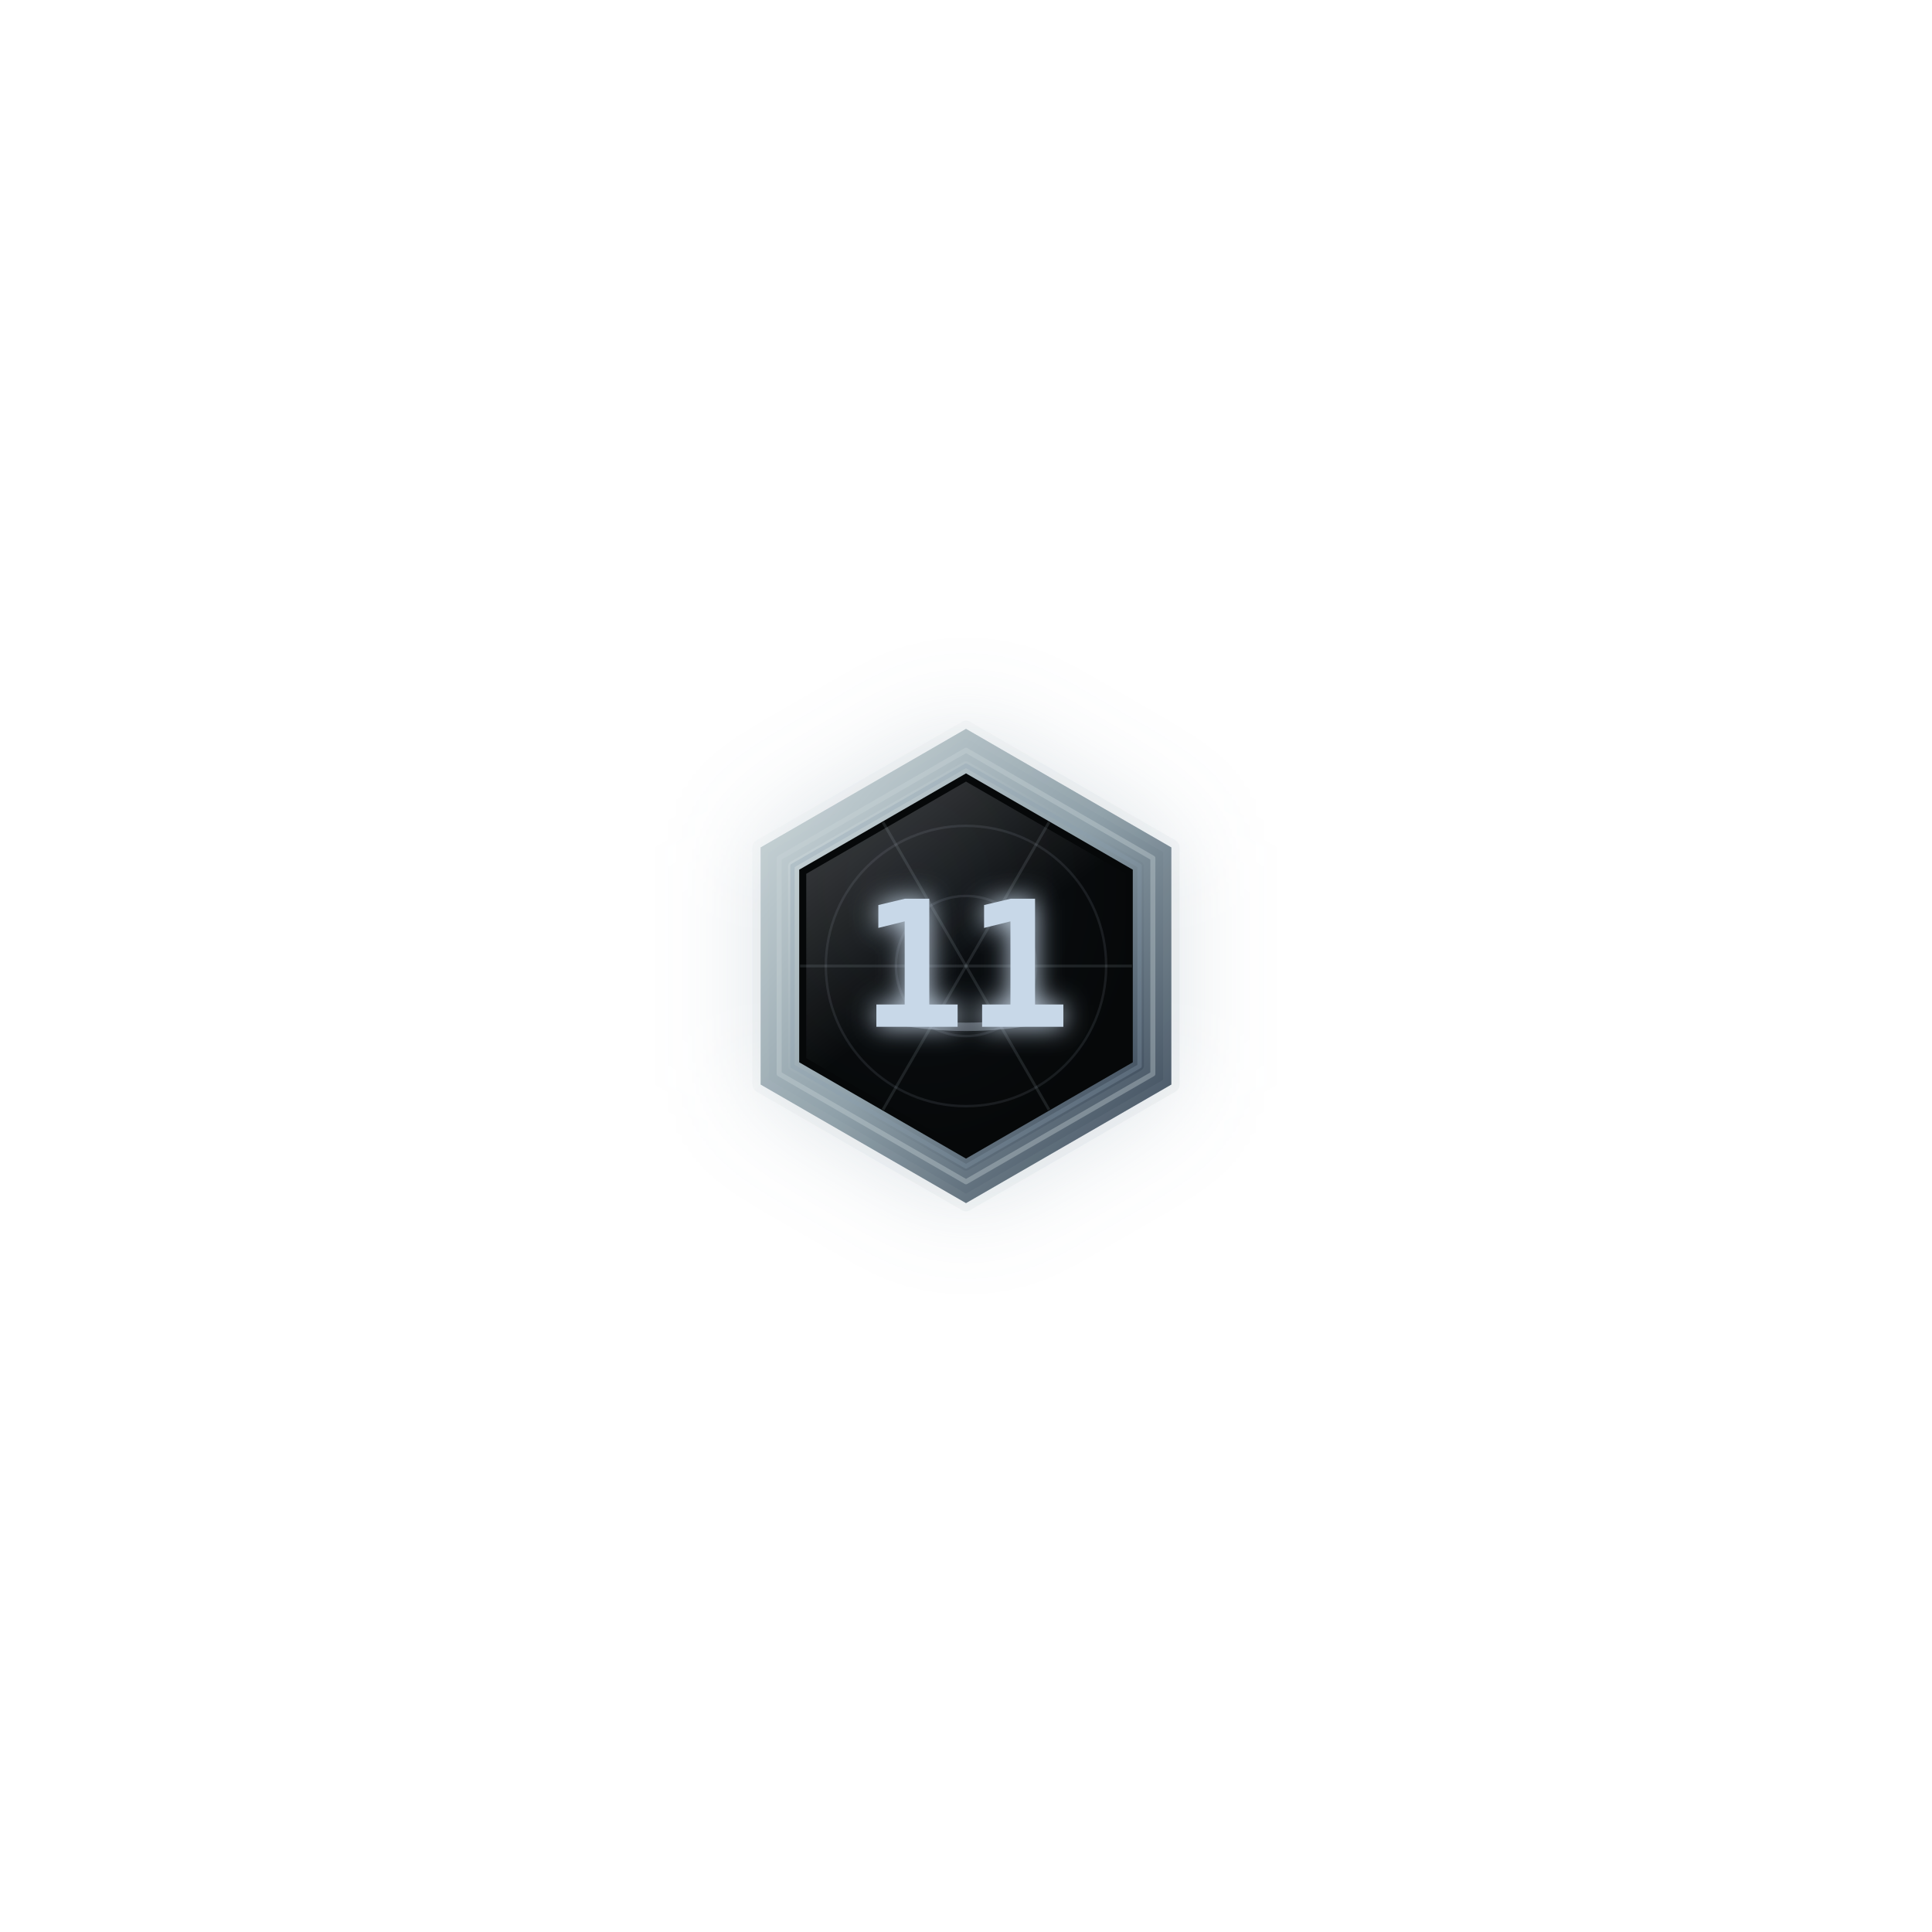
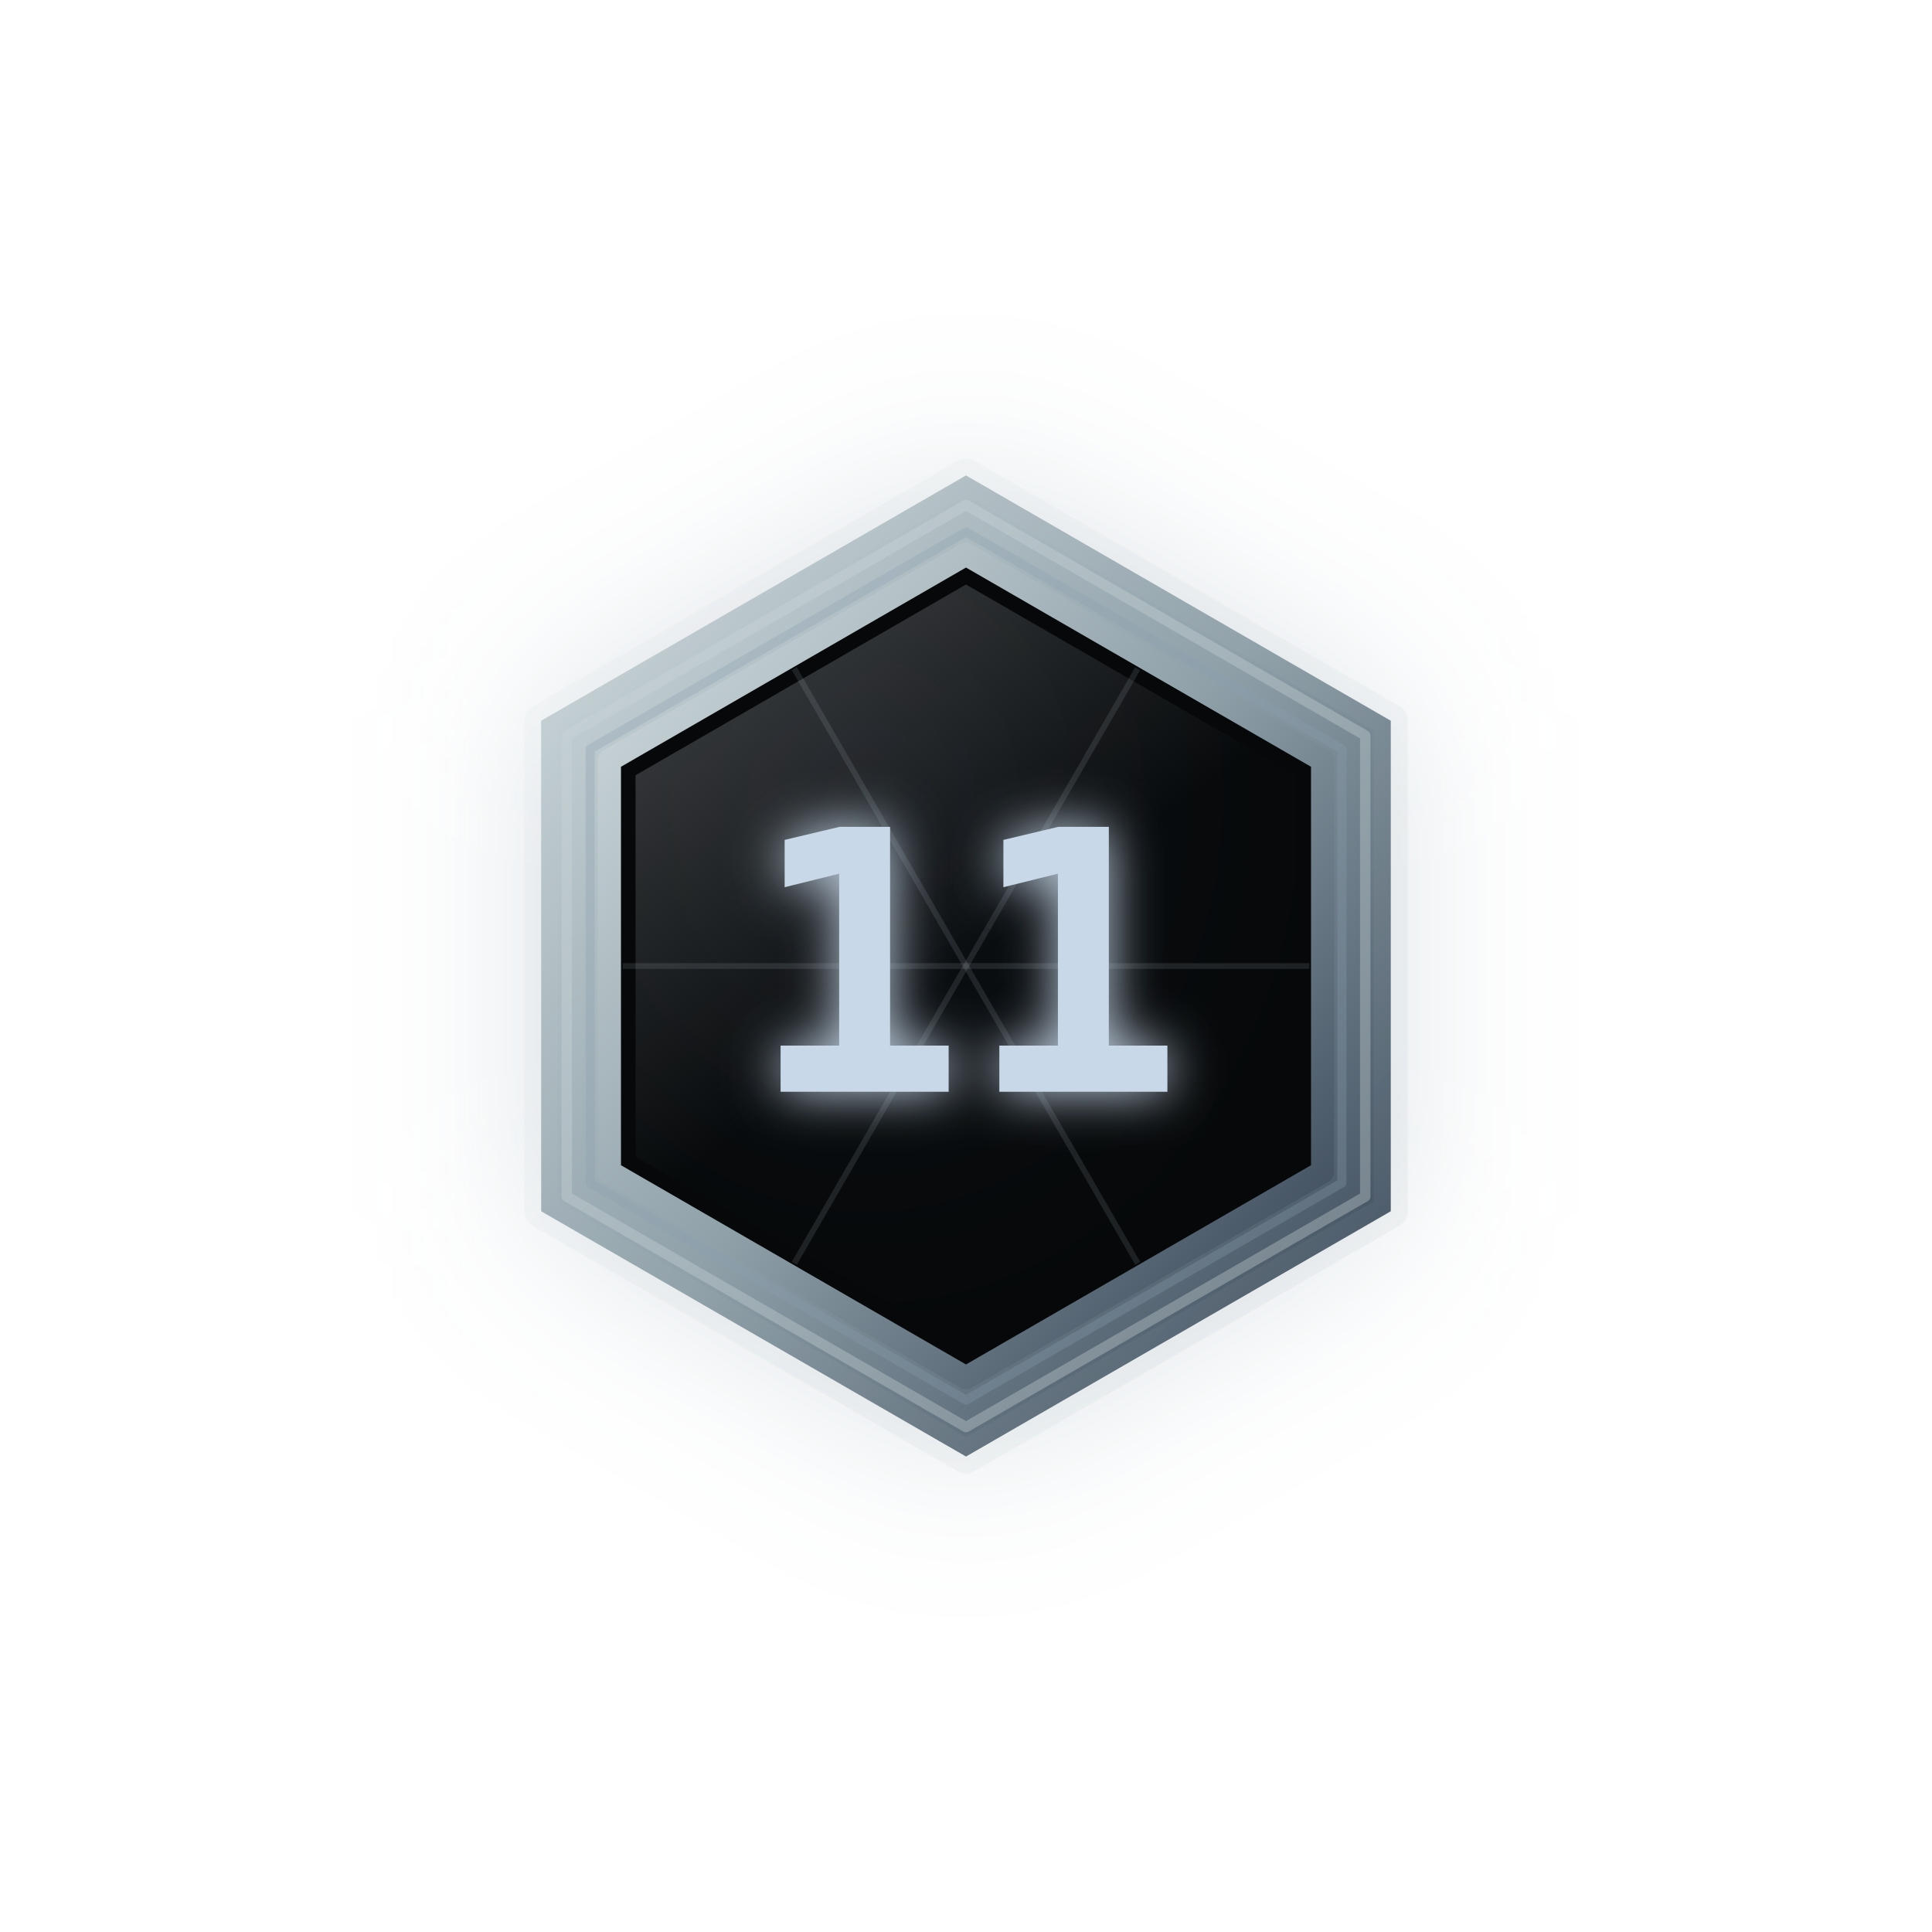
- <svg xmlns="http://www.w3.org/2000/svg" width="84" height="84" viewBox="-96.60 -96.60 277.20 277.20" overflow="visible" role="img" aria-label="Level 11 Badge">
+ <svg xmlns="http://www.w3.org/2000/svg" width="84" height="84" viewBox="-25 -25 134 134" overflow="visible" role="img" aria-label="Level 11 Badge">
  <defs>
    <radialGradient id="bglv11" cx="35%" cy="28%" r="72%">
      <stop offset="0%" stop-color="#0c1014" />
      <stop offset="100%" stop-color="#060809" />
    </radialGradient>
    <linearGradient id="rimlv11" x1="5%" y1="5%" x2="95%" y2="95%">
      <stop offset="0%" stop-color="#ccd7da" />
      <stop offset="50%" stop-color="#8fa0a9" />
      <stop offset="100%" stop-color="#3a4858" />
    </linearGradient>
    <linearGradient id="transRinglv11" x1="0%" y1="0%" x2="100%" y2="100%">
      <stop offset="0%" stop-color="#cdd6d6" />
      <stop offset="100%" stop-color="#93a2a6" />
    </linearGradient>
    <linearGradient id="shlv11" x1="18%" y1="0%" x2="82%" y2="100%">
      <stop offset="0%" stop-color="white" stop-opacity="0.2" />
      <stop offset="50%" stop-color="white" stop-opacity="0" />
    </linearGradient>
    <filter id="gllv11" x="-40%" y="-40%" width="180%" height="180%">
      <feGaussianBlur stdDeviation="1.8" result="b" />
      <feMerge>
        <feMergeNode in="b" />
        <feMergeNode in="SourceGraphic" />
      </feMerge>
    </filter>
-     <filter id="halolv11" x="-150%" y="-150%" width="500%" height="500%">
-       <feGaussianBlur stdDeviation="7" result="b" />
+     <filter id="halolv11" x="-80%" y="-80%" width="360%" height="360%">
+       <feGaussianBlur stdDeviation="6" result="b" />
      <feMerge>
        <feMergeNode in="b" />
        <feMergeNode in="SourceGraphic" />
      </feMerge>
    </filter>
  </defs>
  <path d="M71.46,24.99L71.46,59.01L42.00,76.02L12.54,59.01L12.54,24.99L42.00,7.98Z" fill="#8a9eae" fill-opacity="0.30" filter="url(#halolv11)" />
  <path d="M71.46,24.99L71.46,59.01L42.00,76.02L12.54,59.01L12.54,24.99L42.00,7.98Z" fill="url(#rimlv11)" />
  <path d="M66.73,27.72L66.73,56.28L42.00,70.56L17.27,56.28L17.27,27.72L42.00,13.44Z" fill="#060809" />
  <path d="M66.73,27.72L66.73,56.28L42.00,70.56L17.27,56.28L17.27,27.72L42.00,13.44Z" fill="none" stroke="url(#rimlv11)" stroke-width="1.60" stroke-linejoin="round" />
  <path d="M64.92,28.77L64.92,55.23L42.00,68.46L19.08,55.23L19.08,28.77L42.00,15.54Z" fill="url(#bglv11)" />
  <path d="M64.92,28.77L64.92,55.23L42.00,68.46L19.08,55.23L19.08,28.77L42.00,15.54Z" fill="url(#shlv11)" />
  <line x1="42.00" y1="42.00" x2="65.81" y2="42.00" stroke="#c8d8e8" stroke-width="0.4" stroke-opacity="0.12" />
  <line x1="42.00" y1="42.00" x2="53.91" y2="62.62" stroke="#c8d8e8" stroke-width="0.4" stroke-opacity="0.12" />
  <line x1="42.00" y1="42.00" x2="30.09" y2="62.62" stroke="#c8d8e8" stroke-width="0.4" stroke-opacity="0.12" />
  <line x1="42.00" y1="42.00" x2="18.19" y2="42.00" stroke="#c8d8e8" stroke-width="0.4" stroke-opacity="0.12" />
  <line x1="42.00" y1="42.00" x2="30.09" y2="21.38" stroke="#c8d8e8" stroke-width="0.4" stroke-opacity="0.12" />
  <line x1="42.00" y1="42.00" x2="53.91" y2="21.38" stroke="#c8d8e8" stroke-width="0.4" stroke-opacity="0.12" />
-   <circle cx="42.00" cy="42.00" r="10.05" fill="none" stroke="#c8d8e8" stroke-width="0.35" stroke-opacity="0.10" />
-   <circle cx="42.00" cy="42.00" r="20.11" fill="none" stroke="#c8d8e8" stroke-width="0.35" stroke-opacity="0.10" />
-   <path d="M30.09,49.41 Q42.00,52.05 53.91,49.41" fill="none" stroke="#c8d8e8" stroke-width="1.2" stroke-opacity="0.35" stroke-linecap="round" />
  <path d="M71.46,24.99L71.46,59.01L42.00,76.02L12.54,59.01L12.54,24.99L42.00,7.98Z" fill="none" stroke="url(#transRinglv11)" stroke-width="2.35" stroke-opacity="0.09" stroke-linejoin="round" />
-   <path d="M68.81,26.52L68.81,57.48L42.00,72.96L15.19,57.48L15.19,26.52L42.00,11.04Z" fill="none" stroke="#ccd6d9" stroke-width="0.72" stroke-opacity="0.36" stroke-linejoin="round" />
-   <path d="M66.90,27.63L66.90,56.37L42.00,70.75L17.10,56.37L17.10,27.63L42.00,13.25Z" fill="none" stroke="#8a9eae" stroke-width="0.63" stroke-opacity="0.30" stroke-linejoin="round" />
+   <path d="M69.69,26.01L69.69,57.99L42.00,73.98L14.31,57.99L14.31,26.01L42.00,10.02Z" fill="none" stroke="#ccd6d9" stroke-width="0.72" stroke-opacity="0.36" stroke-linejoin="round" />
+   <path d="M68.07,26.95L68.07,57.05L42.00,72.11L15.93,57.05L15.93,26.95L42.00,11.89Z" fill="none" stroke="#8a9eae" stroke-width="0.63" stroke-opacity="0.30" stroke-linejoin="round" />
  <text x="42.0" y="42.0" text-anchor="middle" dominant-baseline="central" font-family="Orbitron,monospace" font-weight="900" font-size="25.2" fill="#c8d8e8" filter="url(#gllv11)">11</text>
</svg>
